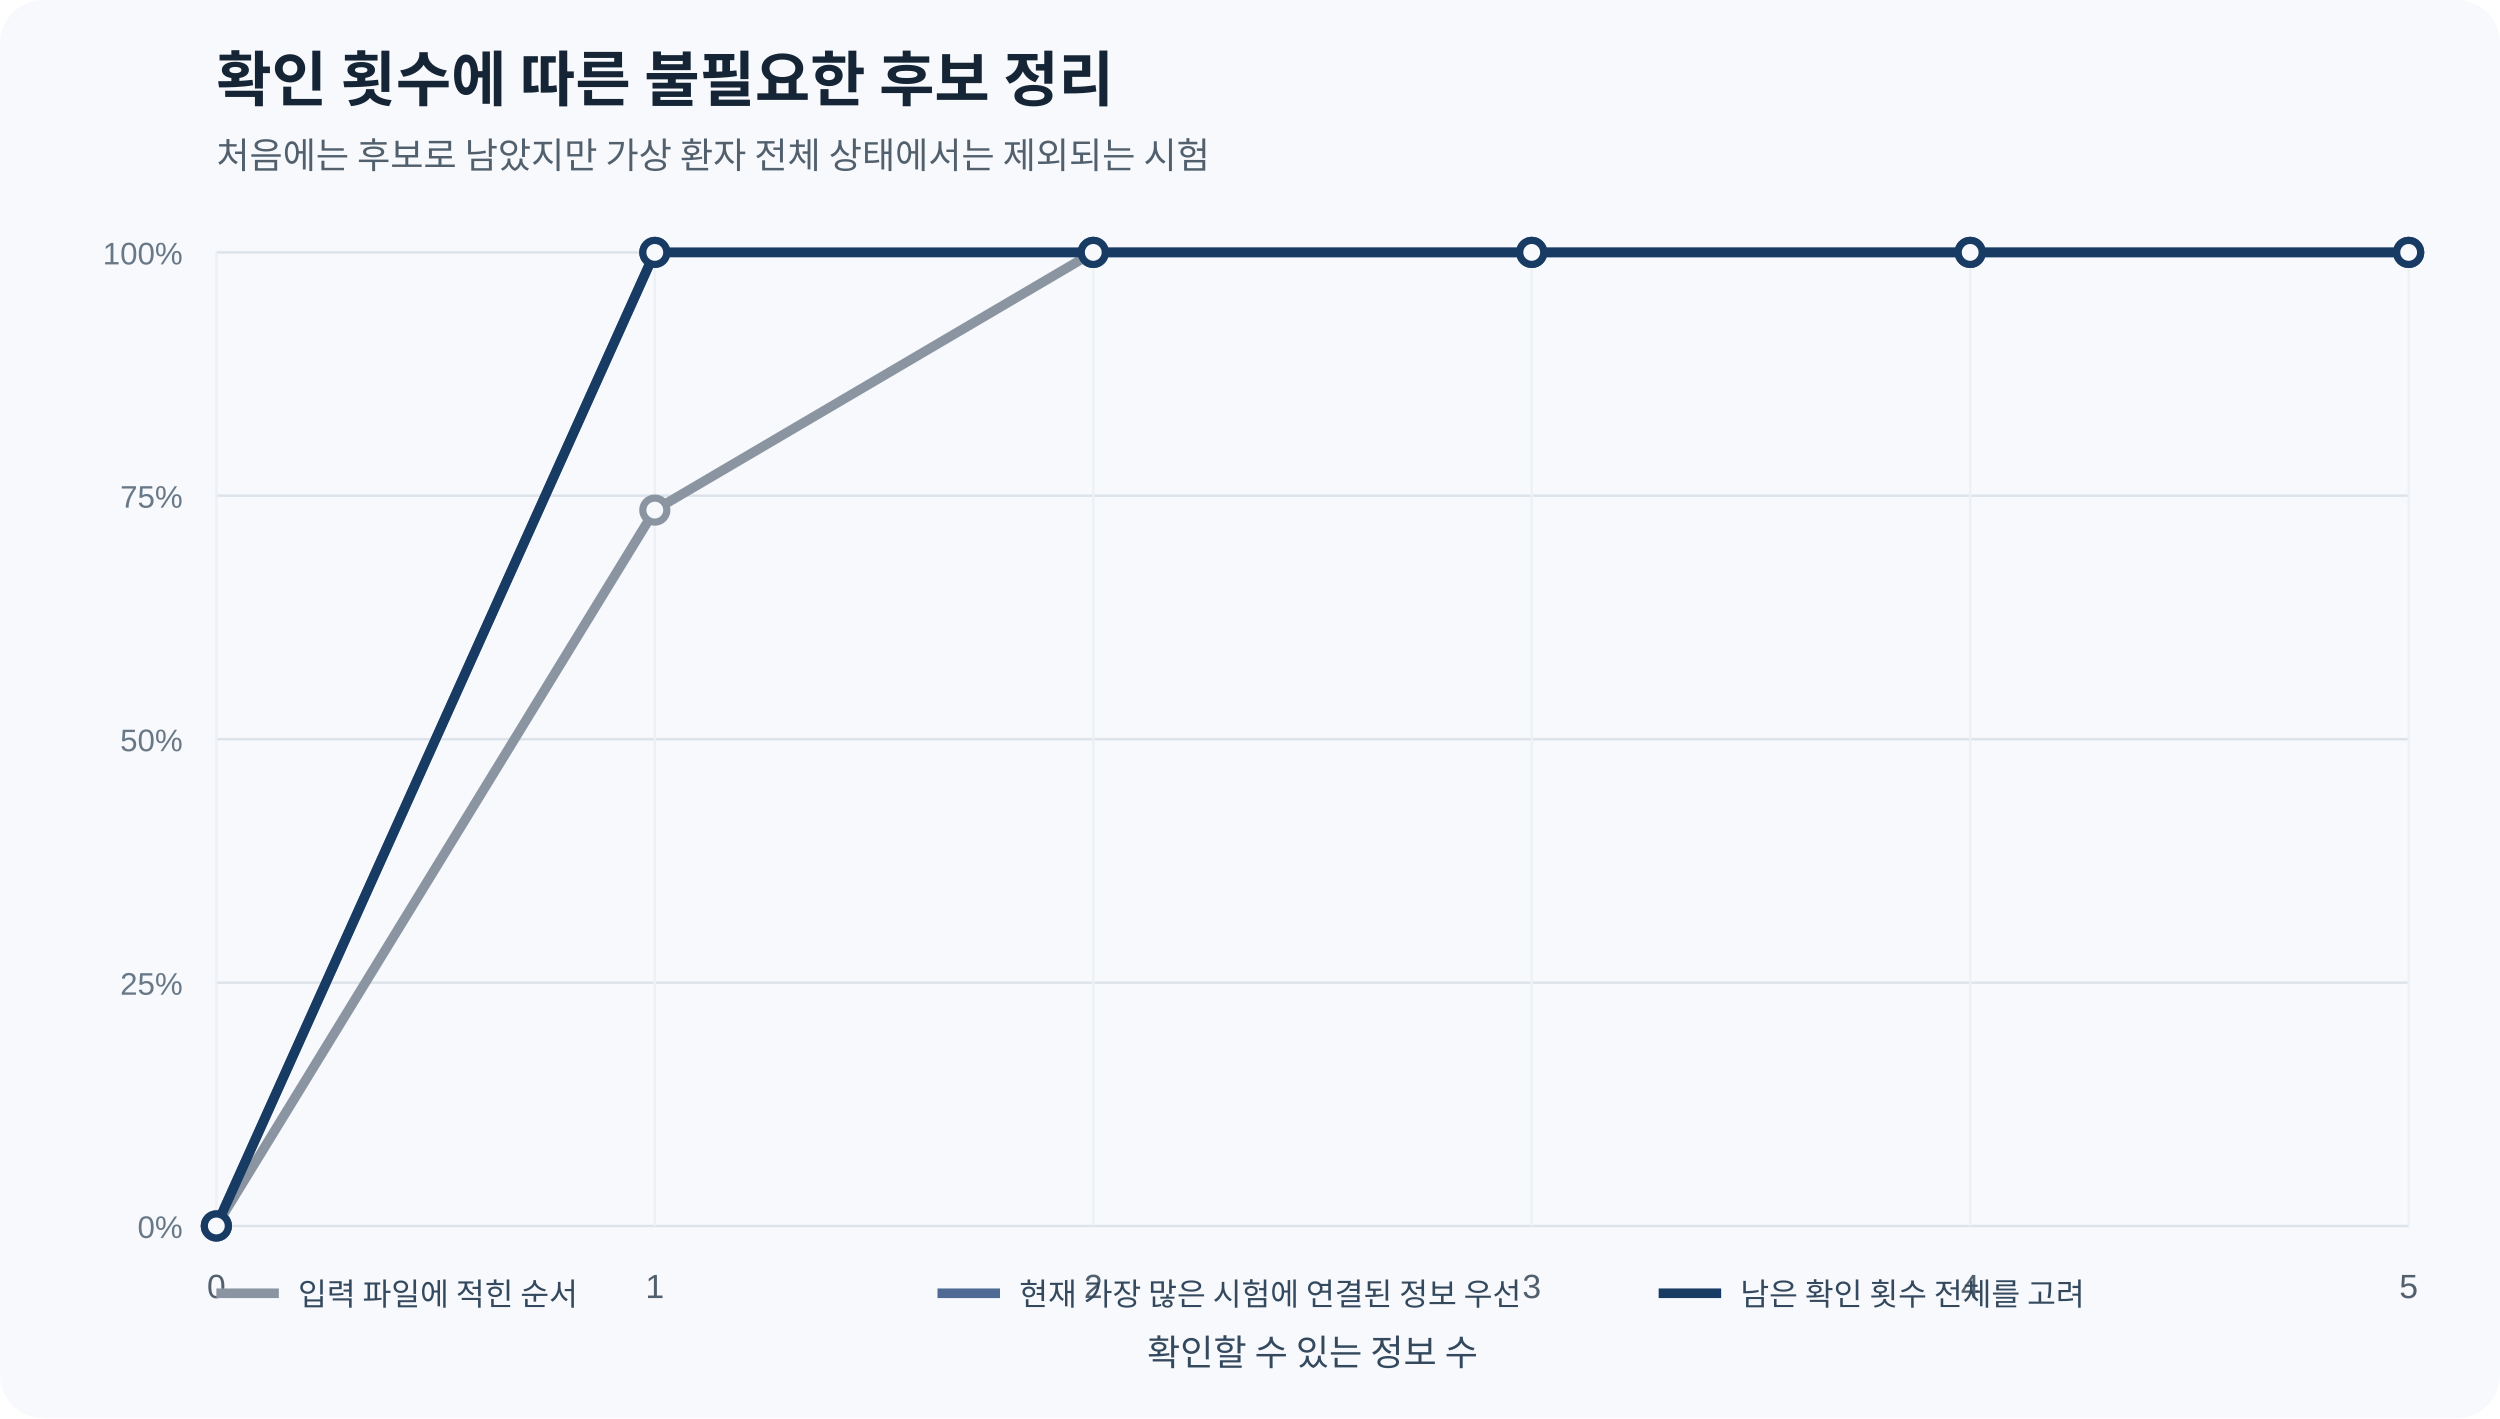
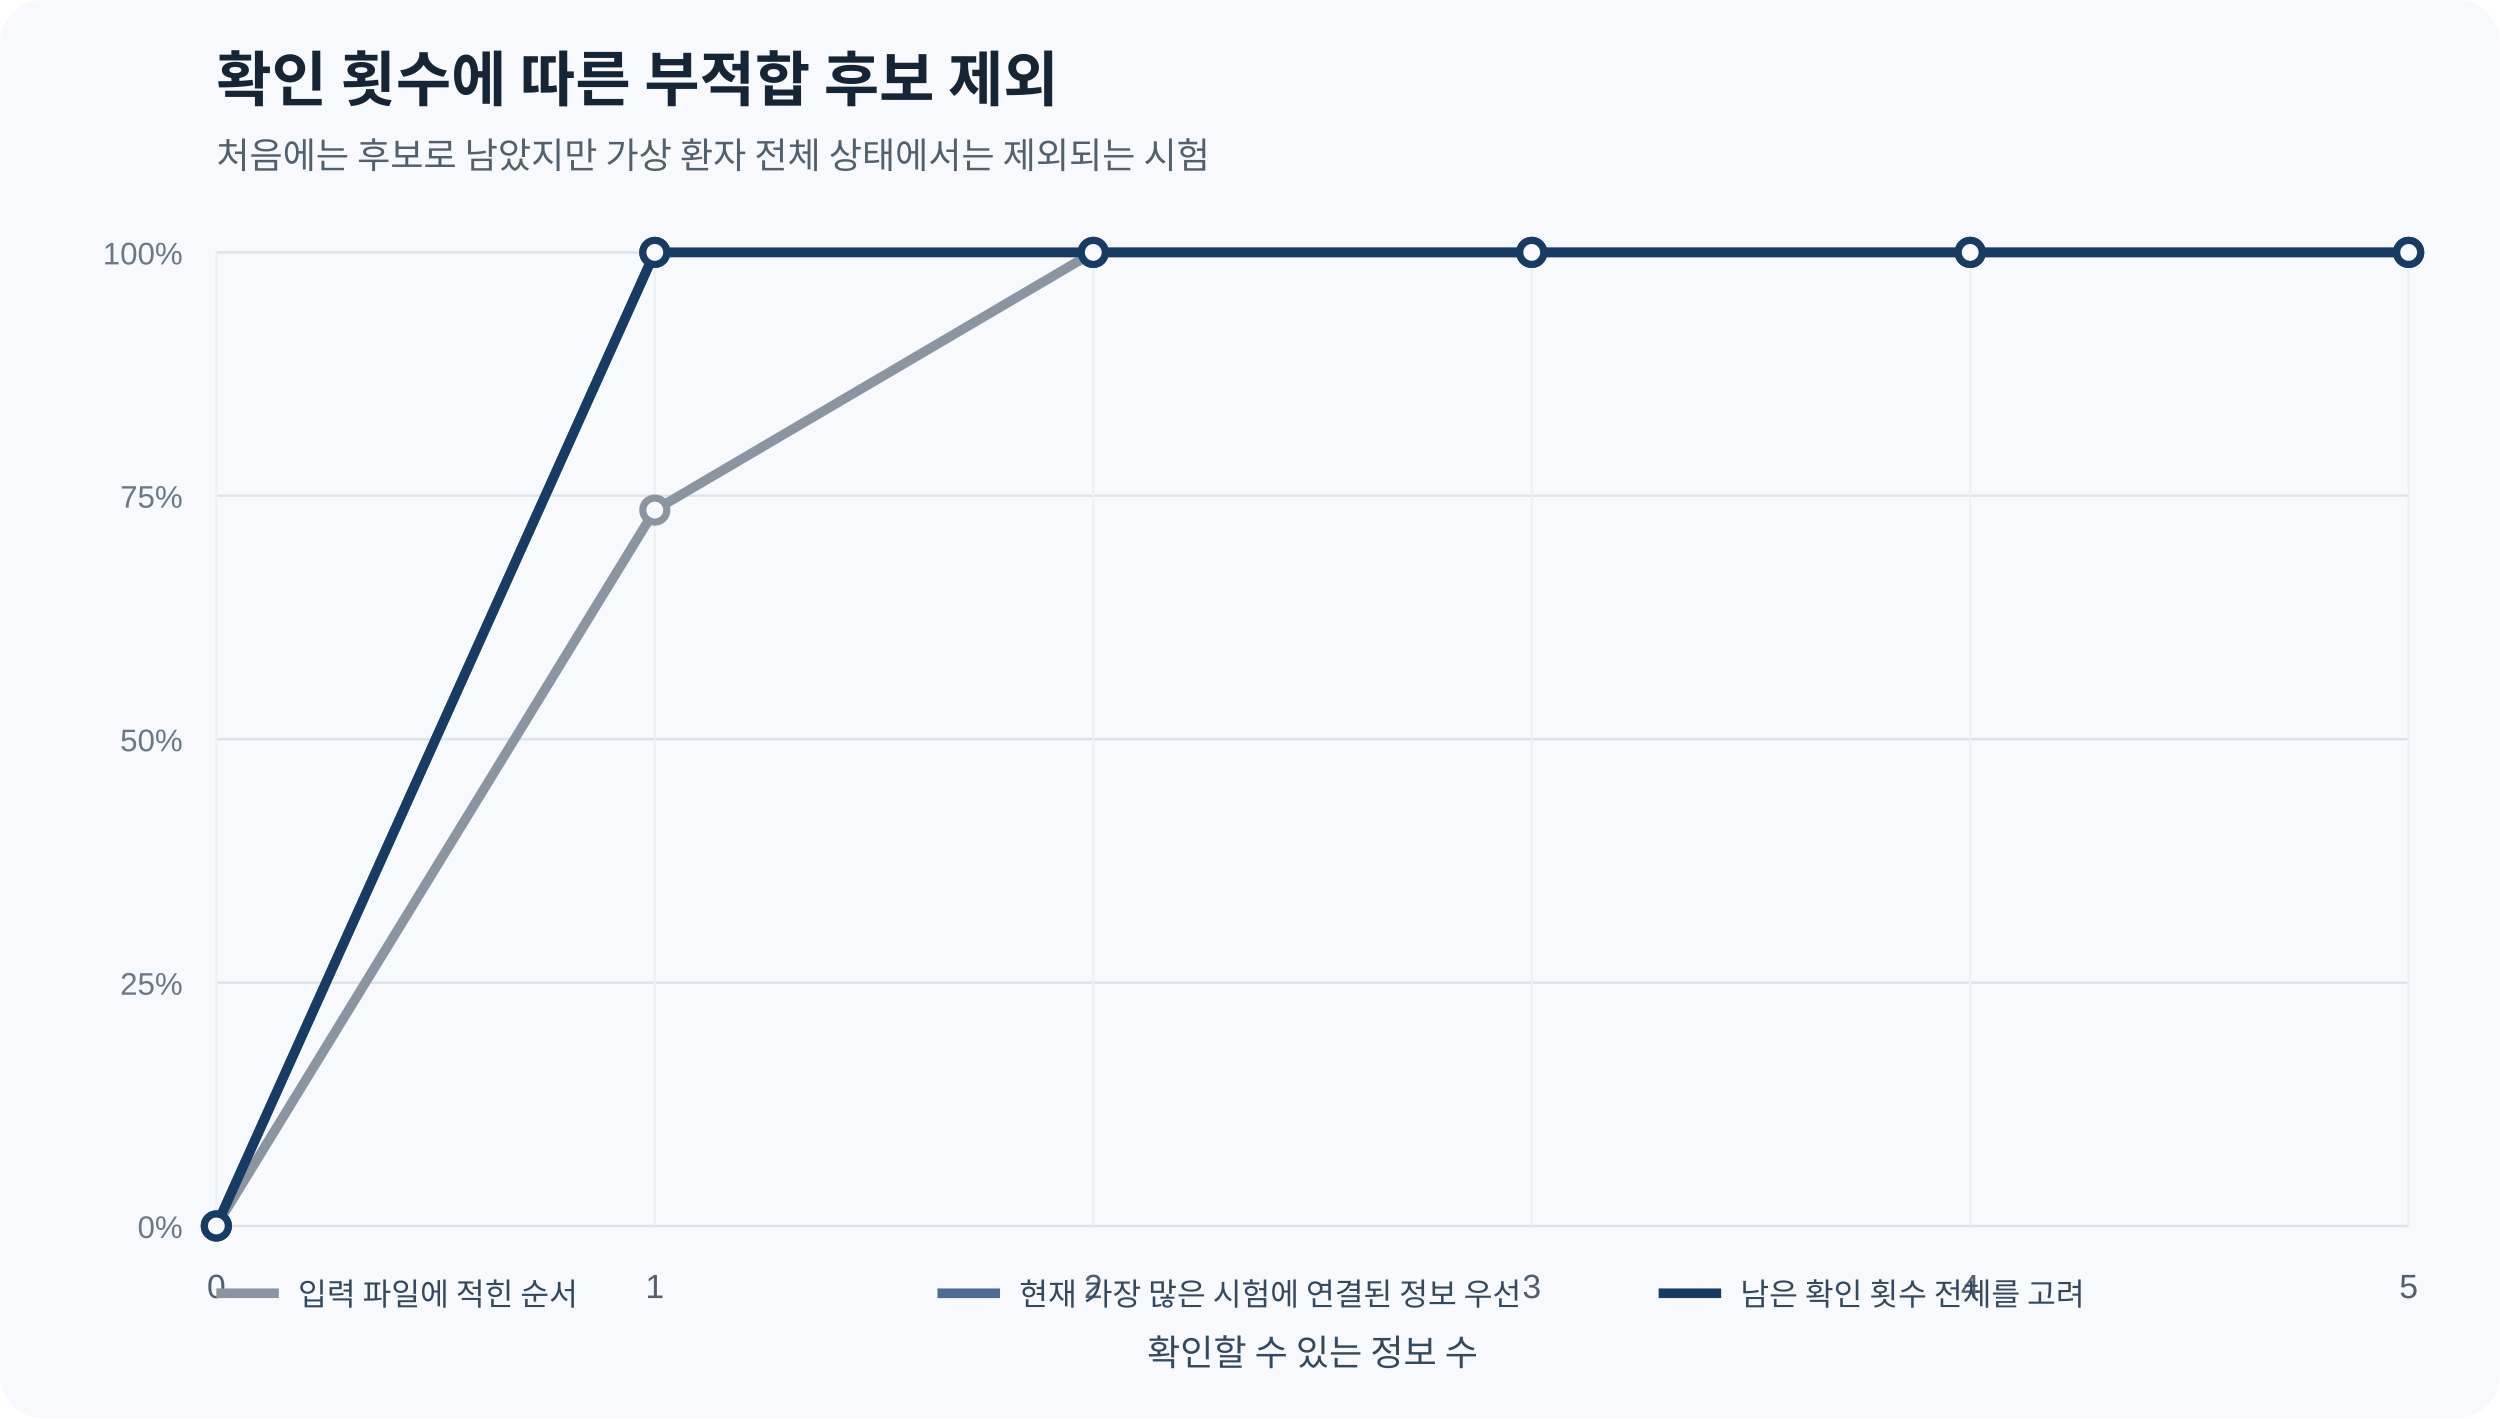
<svg xmlns="http://www.w3.org/2000/svg" width="1040" height="590" viewBox="0 0 1040 590">
  <rect width="100%" height="100%" rx="18" fill="#F7F9FC" />
-   <text x="90" y="42" font-family="Pretendard, Noto Sans KR, Malgun Gothic, Arial, sans-serif" font-size="25" font-weight="700" fill="#152536">확인 횟수에 따른 불필요한 후보 정리</text>
+   <text x="90" y="42" font-family="Pretendard, Noto Sans KR, Malgun Gothic, Arial, sans-serif" font-size="25" font-weight="700" fill="#152536">확인 횟수에 따른 부적합 후보 제외</text>
  <text x="90" y="70" font-family="Pretendard, Noto Sans KR, Malgun Gothic, Arial, sans-serif" font-size="15" fill="#52606D">처음에는 후보로 남았지만 가상 환자 전체 상태에서는 제외되는 시험</text>
  <line x1="90" y1="510.0" x2="1002" y2="510.0" stroke="#DCE3EA" stroke-width="1" />
  <text x="76" y="515.0" text-anchor="end" font-family="Pretendard, Noto Sans KR, Malgun Gothic, Arial, sans-serif" font-size="13" fill="#697887">0%</text>
  <line x1="90" y1="408.8" x2="1002" y2="408.8" stroke="#DCE3EA" stroke-width="1" />
  <text x="76" y="413.8" text-anchor="end" font-family="Pretendard, Noto Sans KR, Malgun Gothic, Arial, sans-serif" font-size="13" fill="#697887">25%</text>
  <line x1="90" y1="307.5" x2="1002" y2="307.5" stroke="#DCE3EA" stroke-width="1" />
  <text x="76" y="312.5" text-anchor="end" font-family="Pretendard, Noto Sans KR, Malgun Gothic, Arial, sans-serif" font-size="13" fill="#697887">50%</text>
  <line x1="90" y1="206.2" x2="1002" y2="206.2" stroke="#DCE3EA" stroke-width="1" />
  <text x="76" y="211.2" text-anchor="end" font-family="Pretendard, Noto Sans KR, Malgun Gothic, Arial, sans-serif" font-size="13" fill="#697887">75%</text>
  <line x1="90" y1="105.0" x2="1002" y2="105.0" stroke="#DCE3EA" stroke-width="1" />
  <text x="76" y="110.0" text-anchor="end" font-family="Pretendard, Noto Sans KR, Malgun Gothic, Arial, sans-serif" font-size="13" fill="#697887">100%</text>
  <line x1="90.0" y1="105" x2="90.0" y2="510" stroke="#EDF1F5" stroke-width="1" />
  <text x="90.0" y="540" text-anchor="middle" font-family="Pretendard, Noto Sans KR, Malgun Gothic, Arial, sans-serif" font-size="14" fill="#52606D">0</text>
  <line x1="272.4" y1="105" x2="272.4" y2="510" stroke="#EDF1F5" stroke-width="1" />
  <text x="272.4" y="540" text-anchor="middle" font-family="Pretendard, Noto Sans KR, Malgun Gothic, Arial, sans-serif" font-size="14" fill="#52606D">1</text>
  <line x1="454.8" y1="105" x2="454.8" y2="510" stroke="#EDF1F5" stroke-width="1" />
  <text x="454.8" y="540" text-anchor="middle" font-family="Pretendard, Noto Sans KR, Malgun Gothic, Arial, sans-serif" font-size="14" fill="#52606D">2</text>
  <line x1="637.2" y1="105" x2="637.2" y2="510" stroke="#EDF1F5" stroke-width="1" />
  <text x="637.2" y="540" text-anchor="middle" font-family="Pretendard, Noto Sans KR, Malgun Gothic, Arial, sans-serif" font-size="14" fill="#52606D">3</text>
  <line x1="819.6" y1="105" x2="819.6" y2="510" stroke="#EDF1F5" stroke-width="1" />
  <text x="819.6" y="540" text-anchor="middle" font-family="Pretendard, Noto Sans KR, Malgun Gothic, Arial, sans-serif" font-size="14" fill="#52606D">4</text>
  <line x1="1002.0" y1="105" x2="1002.0" y2="510" stroke="#EDF1F5" stroke-width="1" />
  <text x="1002.0" y="540" text-anchor="middle" font-family="Pretendard, Noto Sans KR, Malgun Gothic, Arial, sans-serif" font-size="14" fill="#52606D">5</text>
  <text x="546.0" y="568" text-anchor="middle" font-family="Pretendard, Noto Sans KR, Malgun Gothic, Arial, sans-serif" font-size="15" fill="#34495E">확인할 수 있는 정보 수</text>
  <polyline points="90.0,510.0 272.4,212.2 454.8,105.0 637.2,105.0 819.6,105.0 1002.0,105.0" fill="none" stroke="#8B95A1" stroke-width="4" stroke-linecap="round" stroke-linejoin="round" />
  <circle cx="90.0" cy="510.0" r="5" fill="#F7F9FC" stroke="#8B95A1" stroke-width="3" />
  <circle cx="272.4" cy="212.2" r="5" fill="#F7F9FC" stroke="#8B95A1" stroke-width="3" />
  <circle cx="454.8" cy="105.0" r="5" fill="#F7F9FC" stroke="#8B95A1" stroke-width="3" />
  <circle cx="637.2" cy="105.0" r="5" fill="#F7F9FC" stroke="#8B95A1" stroke-width="3" />
  <circle cx="819.6" cy="105.0" r="5" fill="#F7F9FC" stroke="#8B95A1" stroke-width="3" />
  <circle cx="1002.0" cy="105.0" r="5" fill="#F7F9FC" stroke="#8B95A1" stroke-width="3" />
  <line x1="90" y1="538" x2="116" y2="538" stroke="#8B95A1" stroke-width="4" />
  <text x="124" y="543" font-family="Pretendard, Noto Sans KR, Malgun Gothic, Arial, sans-serif" font-size="13" fill="#34495E">입력 파일에 적힌 순서</text>
  <polyline points="90.0,510.0 272.4,105.0 454.8,105.0 637.2,105.0 819.6,105.0 1002.0,105.0" fill="none" stroke="#4F6B95" stroke-width="4" stroke-linecap="round" stroke-linejoin="round" />
  <circle cx="90.0" cy="510.0" r="5" fill="#F7F9FC" stroke="#4F6B95" stroke-width="3" />
  <circle cx="272.4" cy="105.0" r="5" fill="#F7F9FC" stroke="#4F6B95" stroke-width="3" />
  <circle cx="454.8" cy="105.0" r="5" fill="#F7F9FC" stroke="#4F6B95" stroke-width="3" />
  <circle cx="637.2" cy="105.0" r="5" fill="#F7F9FC" stroke="#4F6B95" stroke-width="3" />
  <circle cx="819.6" cy="105.0" r="5" fill="#F7F9FC" stroke="#4F6B95" stroke-width="3" />
  <circle cx="1002.0" cy="105.0" r="5" fill="#F7F9FC" stroke="#4F6B95" stroke-width="3" />
  <line x1="390" y1="538" x2="416" y2="538" stroke="#4F6B95" stroke-width="4" />
  <text x="424" y="543" font-family="Pretendard, Noto Sans KR, Malgun Gothic, Arial, sans-serif" font-size="13" fill="#34495E">현재 가장 많은 시험에 연결된 정보 우선</text>
  <polyline points="90.0,510.0 272.4,105.0 454.8,105.0 637.2,105.0 819.6,105.0 1002.0,105.0" fill="none" stroke="#173B63" stroke-width="4" stroke-linecap="round" stroke-linejoin="round" />
  <circle cx="90.0" cy="510.0" r="5" fill="#F7F9FC" stroke="#173B63" stroke-width="3" />
  <circle cx="272.4" cy="105.0" r="5" fill="#F7F9FC" stroke="#173B63" stroke-width="3" />
  <circle cx="454.8" cy="105.0" r="5" fill="#F7F9FC" stroke="#173B63" stroke-width="3" />
  <circle cx="637.2" cy="105.0" r="5" fill="#F7F9FC" stroke="#173B63" stroke-width="3" />
  <circle cx="819.6" cy="105.0" r="5" fill="#F7F9FC" stroke="#173B63" stroke-width="3" />
  <circle cx="1002.0" cy="105.0" r="5" fill="#F7F9FC" stroke="#173B63" stroke-width="3" />
  <line x1="690" y1="538" x2="716" y2="538" stroke="#173B63" stroke-width="4" />
  <text x="724" y="543" font-family="Pretendard, Noto Sans KR, Malgun Gothic, Arial, sans-serif" font-size="13" fill="#34495E">남은 확인 횟수 전체를 고려</text>
</svg>
